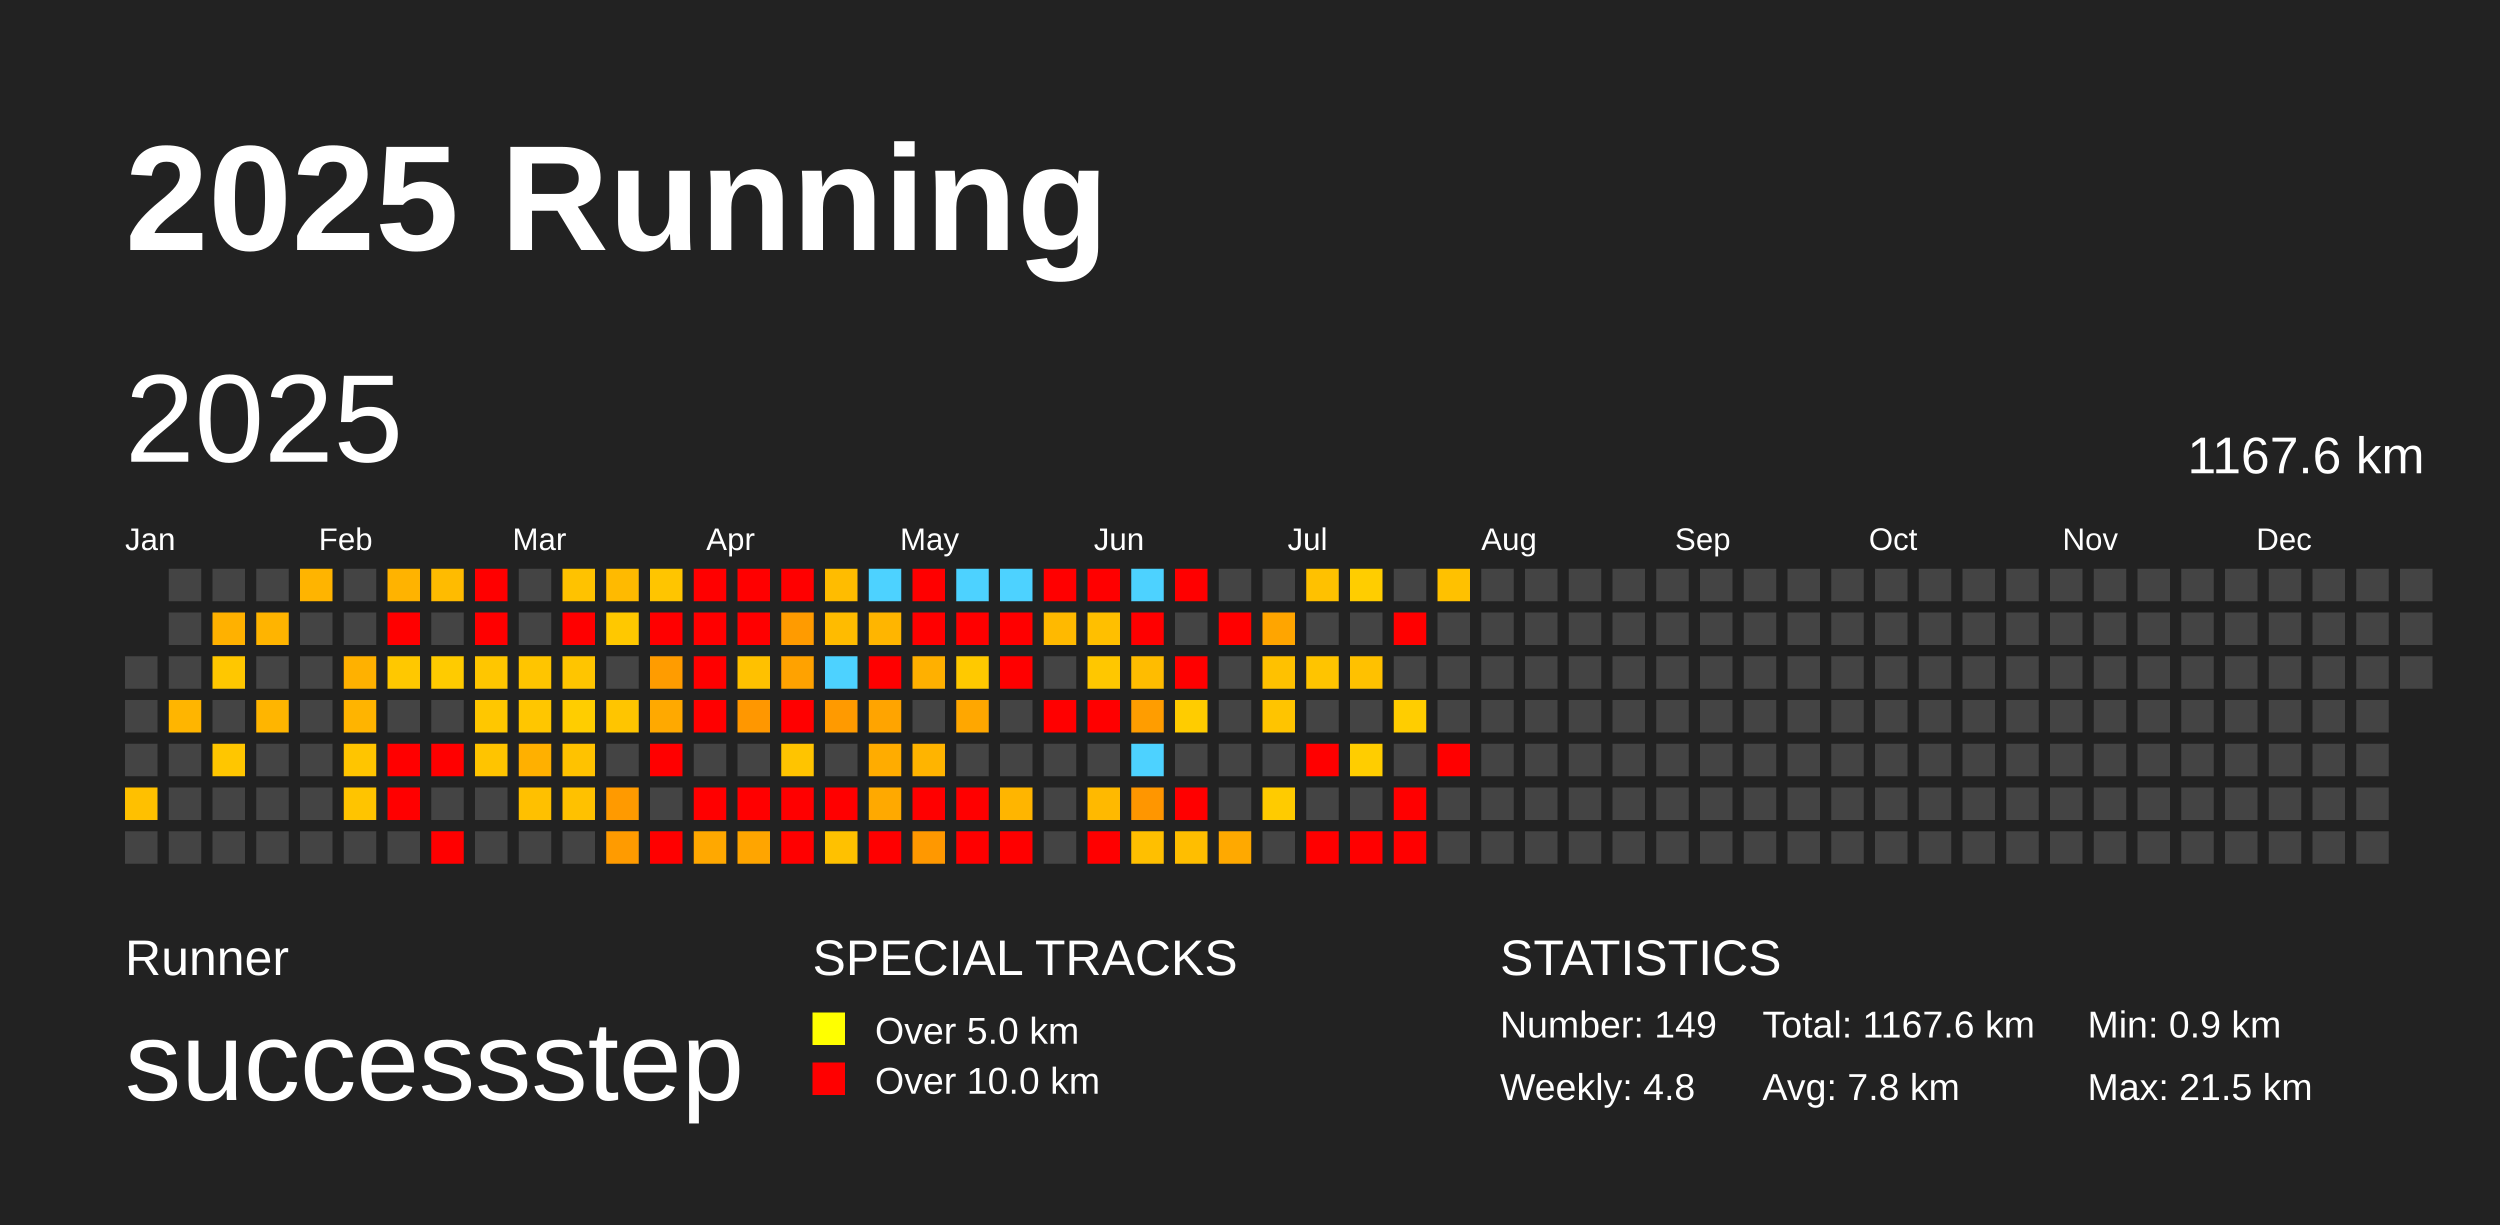
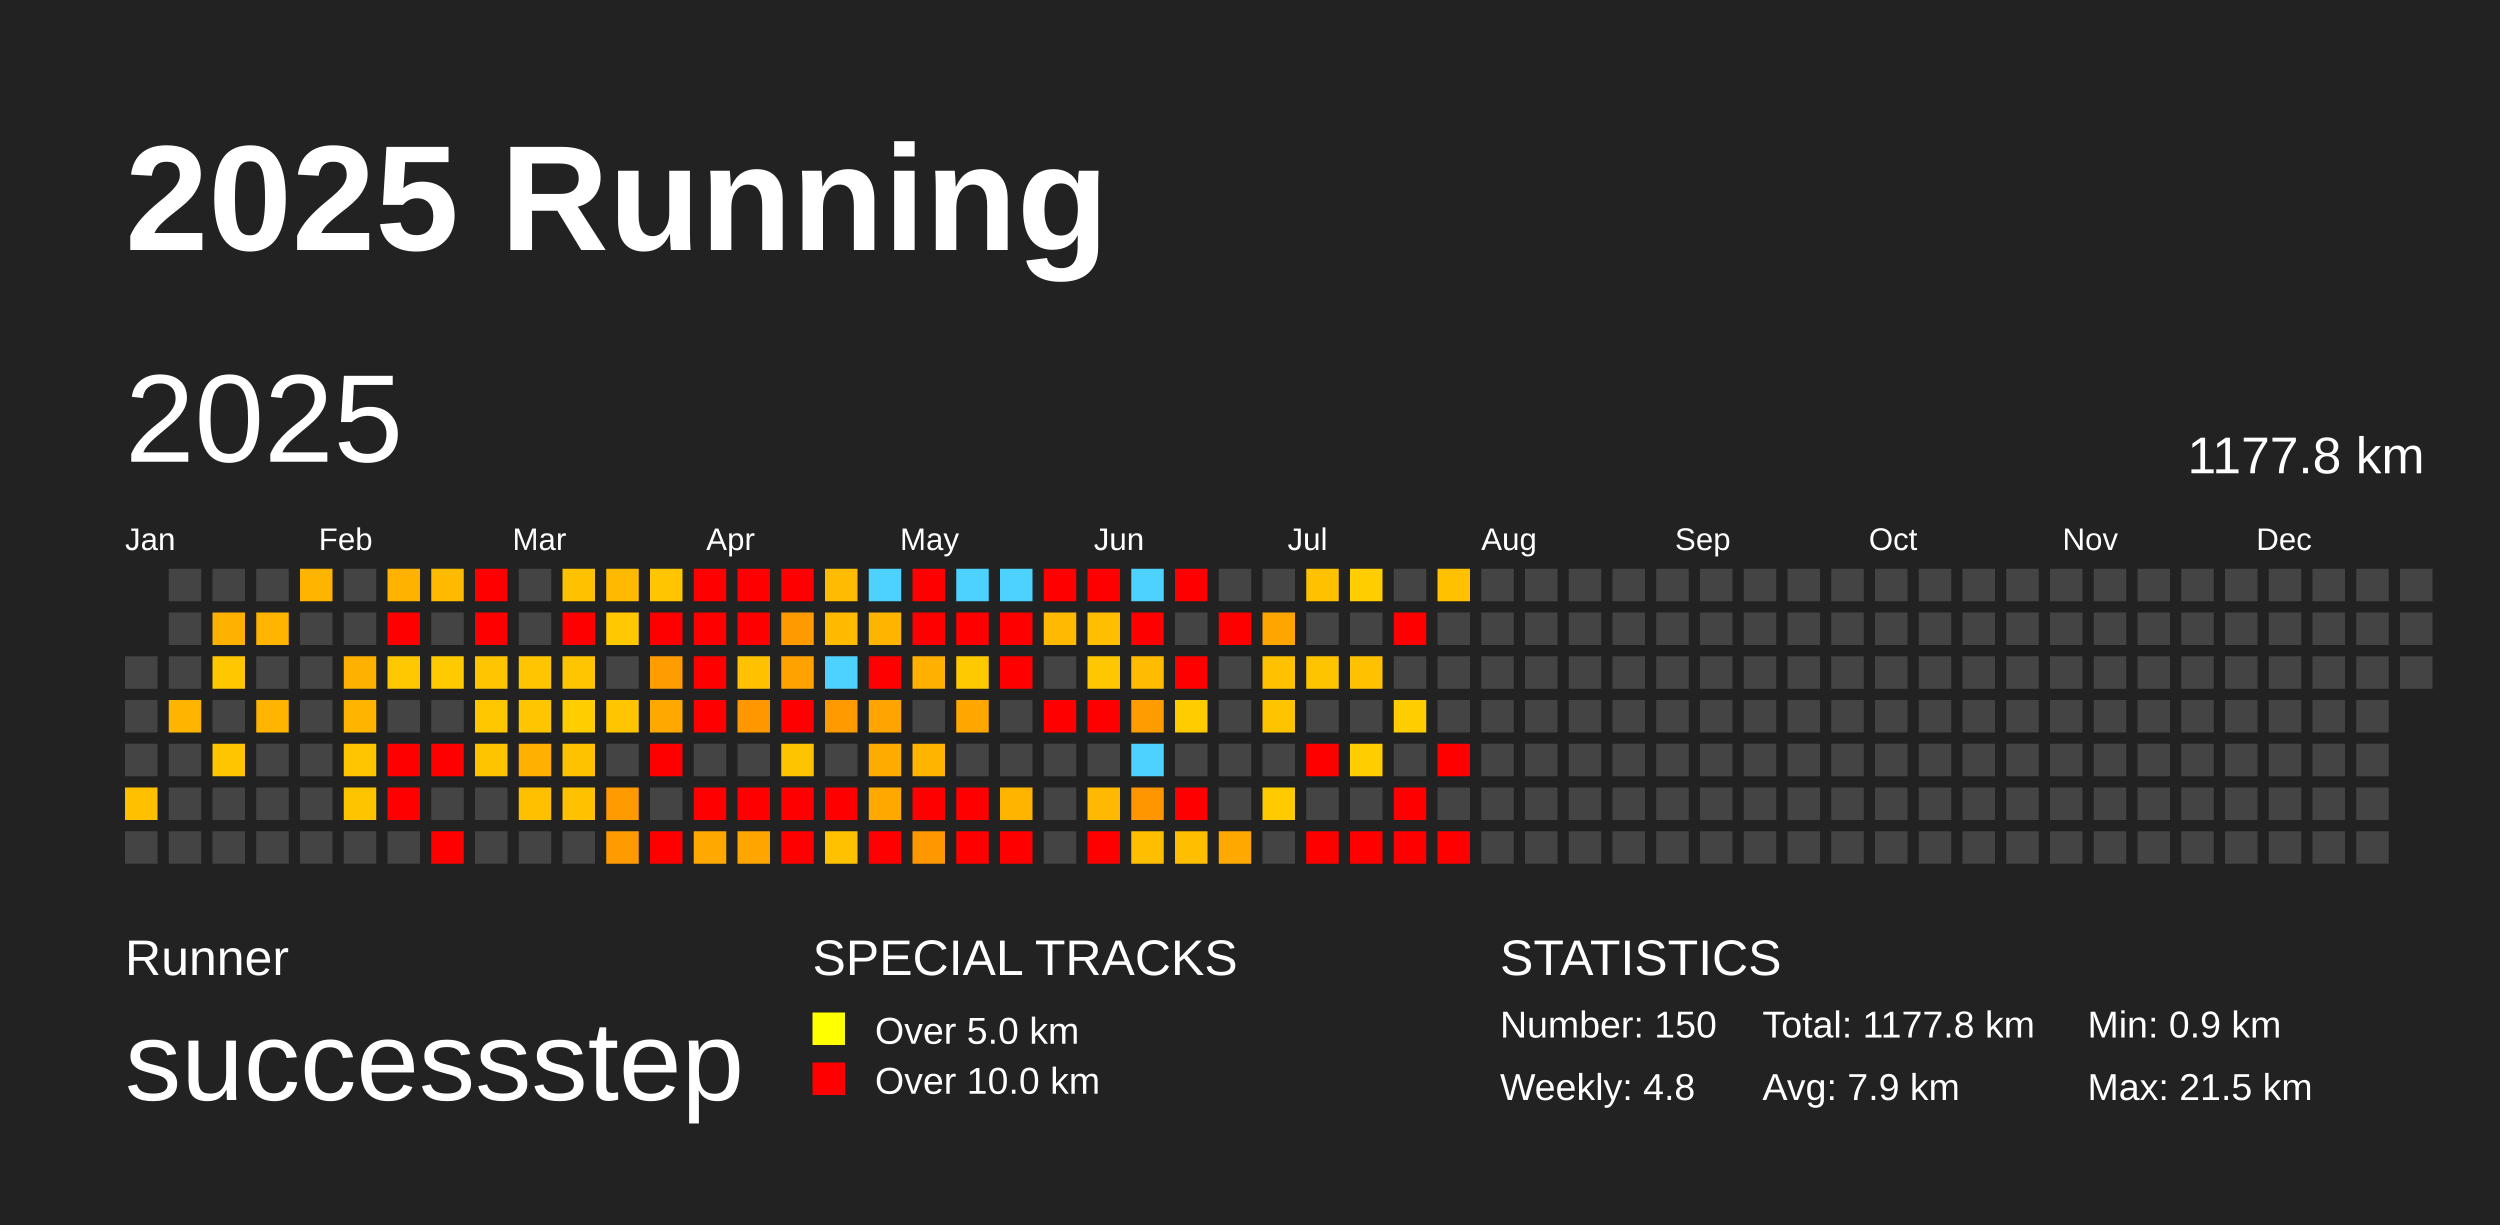
<svg xmlns="http://www.w3.org/2000/svg" baseProfile="full" height="98mm" version="1.1" viewBox="0,0,200,98" width="200mm">
  <defs />
  <rect fill="#222222" height="98" width="200" x="0" y="0" />
  <text fill="#FFFFFF" style="font-size:12px; font-family:Arial; font-weight:bold;" x="10" y="20">2025 Running</text>
  <text fill="#FFFFFF" style="font-size:4px; font-family:Arial" x="10" y="78">Runner</text>
  <text fill="#FFFFFF" style="font-size:9px; font-family:Arial" x="10" y="88">successstep</text>
  <text fill="#FFFFFF" style="font-size:4px; font-family:Arial" x="65" y="78">SPECIAL TRACKS</text>
  <rect fill="yellow" height="2.6" width="2.6" x="65" y="81" />
  <text fill="#FFFFFF" style="font-size:3px; font-family:Arial" x="70" y="83.5">Over 5.0 km</text>
  <rect fill="red" height="2.6" width="2.6" x="65" y="85" />
  <text fill="#FFFFFF" style="font-size:3px; font-family:Arial" x="70" y="87.5">Over 10.0 km</text>
  <text fill="#FFFFFF" style="font-size:4px; font-family:Arial" x="120" y="78">STATISTICS</text>
-   <text fill="#FFFFFF" style="font-size:3px; font-family:Arial" x="120" y="83">Number: 149</text>
+   <text fill="#FFFFFF" style="font-size:3px; font-family:Arial" x="120" y="83">Number: 150</text>
  <text fill="#FFFFFF" style="font-size:3px; font-family:Arial" x="120" y="88">Weekly: 4.8</text>
-   <text fill="#FFFFFF" style="font-size:3px; font-family:Arial" x="141" y="83">Total: 1167.6 km</text>
-   <text fill="#FFFFFF" style="font-size:3px; font-family:Arial" x="141" y="88">Avg: 7.8 km</text>
+   <text fill="#FFFFFF" style="font-size:3px; font-family:Arial" x="141" y="83">Total: 1177.8 km</text>
+   <text fill="#FFFFFF" style="font-size:3px; font-family:Arial" x="141" y="88">Avg: 7.9 km</text>
  <text fill="#FFFFFF" style="font-size:3px; font-family:Arial" x="167" y="83">Min: 0.9 km</text>
  <text fill="#FFFFFF" style="font-size:3px; font-family:Arial" x="167" y="88">Max: 21.5 km</text>
  <text dominant-baseline="hanging" fill="#FFFFFF" style="font-size:10.0px; font-family:Arial;" x="10" y="30">2025</text>
-   <text dominant-baseline="hanging" fill="#FFFFFF" style="font-size:4.125px; font-family:Arial;" x="175" y="35">1167.6 km</text>
+   <text dominant-baseline="hanging" fill="#FFFFFF" style="font-size:4.125px; font-family:Arial;" x="175" y="35">1177.8 km</text>
  <text fill="#FFFFFF" style="font-size:2.5px; font-family:Arial" x="10.0" y="44">Jan</text>
  <text fill="#FFFFFF" style="font-size:2.5px; font-family:Arial" x="25.5" y="44">Feb</text>
  <text fill="#FFFFFF" style="font-size:2.5px; font-family:Arial" x="41.0" y="44">Mar</text>
  <text fill="#FFFFFF" style="font-size:2.5px; font-family:Arial" x="56.5" y="44">Apr</text>
  <text fill="#FFFFFF" style="font-size:2.5px; font-family:Arial" x="72.0" y="44">May</text>
  <text fill="#FFFFFF" style="font-size:2.5px; font-family:Arial" x="87.5" y="44">Jun</text>
  <text fill="#FFFFFF" style="font-size:2.5px; font-family:Arial" x="103.0" y="44">Jul</text>
  <text fill="#FFFFFF" style="font-size:2.5px; font-family:Arial" x="118.5" y="44">Aug</text>
  <text fill="#FFFFFF" style="font-size:2.5px; font-family:Arial" x="134.0" y="44">Sep</text>
  <text fill="#FFFFFF" style="font-size:2.5px; font-family:Arial" x="149.5" y="44">Oct</text>
  <text fill="#FFFFFF" style="font-size:2.5px; font-family:Arial" x="165.0" y="44">Nov</text>
  <text fill="#FFFFFF" style="font-size:2.5px; font-family:Arial" x="180.5" y="44">Dec</text>
  <rect fill="#444444" height="2.6" width="2.6" x="10.0" y="52.5" />
  <rect fill="#444444" height="2.6" width="2.6" x="10.0" y="56.0" />
  <rect fill="#444444" height="2.6" width="2.6" x="10.0" y="59.5" />
  <rect fill="#ffc000" height="2.6" width="2.6" x="10.0" y="63.0" />
  <rect fill="#444444" height="2.6" width="2.6" x="10.0" y="66.5" />
  <rect fill="#444444" height="2.6" width="2.6" x="13.5" y="45.5" />
  <rect fill="#444444" height="2.6" width="2.6" x="13.5" y="49.0" />
  <rect fill="#444444" height="2.6" width="2.6" x="13.5" y="52.5" />
  <rect fill="#ffb500" height="2.6" width="2.6" x="13.5" y="56.0" />
  <rect fill="#444444" height="2.6" width="2.6" x="13.5" y="59.5" />
  <rect fill="#444444" height="2.6" width="2.6" x="13.5" y="63.0" />
  <rect fill="#444444" height="2.6" width="2.6" x="13.5" y="66.5" />
  <rect fill="#444444" height="2.6" width="2.6" x="17.0" y="45.5" />
  <rect fill="#ffb100" height="2.6" width="2.6" x="17.0" y="49.0" />
  <rect fill="#ffc700" height="2.6" width="2.6" x="17.0" y="52.5" />
  <rect fill="#444444" height="2.6" width="2.6" x="17.0" y="56.0" />
  <rect fill="#ffc600" height="2.6" width="2.6" x="17.0" y="59.5" />
  <rect fill="#444444" height="2.6" width="2.6" x="17.0" y="63.0" />
  <rect fill="#444444" height="2.6" width="2.6" x="17.0" y="66.5" />
  <rect fill="#444444" height="2.6" width="2.6" x="20.5" y="45.5" />
  <rect fill="#ffb400" height="2.6" width="2.6" x="20.5" y="49.0" />
  <rect fill="#444444" height="2.6" width="2.6" x="20.5" y="52.5" />
  <rect fill="#ffb500" height="2.6" width="2.6" x="20.5" y="56.0" />
  <rect fill="#444444" height="2.6" width="2.6" x="20.5" y="59.5" />
  <rect fill="#444444" height="2.6" width="2.6" x="20.5" y="63.0" />
  <rect fill="#444444" height="2.6" width="2.6" x="20.5" y="66.5" />
  <rect fill="#ffb400" height="2.6" width="2.6" x="24.0" y="45.5" />
  <rect fill="#444444" height="2.6" width="2.6" x="24.0" y="49.0" />
  <rect fill="#444444" height="2.6" width="2.6" x="24.0" y="52.5" />
  <rect fill="#444444" height="2.6" width="2.6" x="24.0" y="56.0" />
  <rect fill="#444444" height="2.6" width="2.6" x="24.0" y="59.5" />
  <rect fill="#444444" height="2.6" width="2.6" x="24.0" y="63.0" />
  <rect fill="#444444" height="2.6" width="2.6" x="24.0" y="66.5" />
  <rect fill="#444444" height="2.6" width="2.6" x="27.5" y="45.5" />
  <rect fill="#444444" height="2.6" width="2.6" x="27.5" y="49.0" />
  <rect fill="#ffb100" height="2.6" width="2.6" x="27.5" y="52.5" />
  <rect fill="#ffb400" height="2.6" width="2.6" x="27.5" y="56.0" />
  <rect fill="#ffc500" height="2.6" width="2.6" x="27.5" y="59.5" />
  <rect fill="#ffc400" height="2.6" width="2.6" x="27.5" y="63.0" />
  <rect fill="#444444" height="2.6" width="2.6" x="27.5" y="66.5" />
  <rect fill="#ffb300" height="2.6" width="2.6" x="31.0" y="45.5" />
  <rect fill="red" height="2.6" width="2.6" x="31.0" y="49.0" />
  <rect fill="#ffc800" height="2.6" width="2.6" x="31.0" y="52.5" />
  <rect fill="#444444" height="2.6" width="2.6" x="31.0" y="56.0" />
  <rect fill="red" height="2.6" width="2.6" x="31.0" y="59.5" />
  <rect fill="red" height="2.6" width="2.6" x="31.0" y="63.0" />
  <rect fill="#444444" height="2.6" width="2.6" x="31.0" y="66.5" />
  <rect fill="#ffbb00" height="2.6" width="2.6" x="34.5" y="45.5" />
  <rect fill="#444444" height="2.6" width="2.6" x="34.5" y="49.0" />
  <rect fill="#ffcb00" height="2.6" width="2.6" x="34.5" y="52.5" />
  <rect fill="#444444" height="2.6" width="2.6" x="34.5" y="56.0" />
  <rect fill="red" height="2.6" width="2.6" x="34.5" y="59.5" />
  <rect fill="#444444" height="2.6" width="2.6" x="34.5" y="63.0" />
  <rect fill="red" height="2.6" width="2.6" x="34.5" y="66.5" />
  <rect fill="red" height="2.6" width="2.6" x="38.0" y="45.5" />
  <rect fill="red" height="2.6" width="2.6" x="38.0" y="49.0" />
  <rect fill="#ffc600" height="2.6" width="2.6" x="38.0" y="52.5" />
  <rect fill="#ffc700" height="2.6" width="2.6" x="38.0" y="56.0" />
  <rect fill="#ffc400" height="2.6" width="2.6" x="38.0" y="59.5" />
  <rect fill="#444444" height="2.6" width="2.6" x="38.0" y="63.0" />
  <rect fill="#444444" height="2.6" width="2.6" x="38.0" y="66.5" />
  <rect fill="#444444" height="2.6" width="2.6" x="41.5" y="45.5" />
  <rect fill="#444444" height="2.6" width="2.6" x="41.5" y="49.0" />
  <rect fill="#ffc500" height="2.6" width="2.6" x="41.5" y="52.5" />
  <rect fill="#ffc600" height="2.6" width="2.6" x="41.5" y="56.0" />
  <rect fill="#ffb000" height="2.6" width="2.6" x="41.5" y="59.5" />
  <rect fill="#ffc000" height="2.6" width="2.6" x="41.5" y="63.0" />
  <rect fill="#444444" height="2.6" width="2.6" x="41.5" y="66.5" />
  <rect fill="#ffc200" height="2.6" width="2.6" x="45.0" y="45.5" />
  <rect fill="red" height="2.6" width="2.6" x="45.0" y="49.0" />
  <rect fill="#ffc500" height="2.6" width="2.6" x="45.0" y="52.5" />
  <rect fill="#ffcd00" height="2.6" width="2.6" x="45.0" y="56.0" />
  <rect fill="#ffc200" height="2.6" width="2.6" x="45.0" y="59.5" />
  <rect fill="#ffc100" height="2.6" width="2.6" x="45.0" y="63.0" />
  <rect fill="#444444" height="2.6" width="2.6" x="45.0" y="66.5" />
  <rect fill="#ffba00" height="2.6" width="2.6" x="48.5" y="45.5" />
  <rect fill="#ffc800" height="2.6" width="2.6" x="48.5" y="49.0" />
  <rect fill="#444444" height="2.6" width="2.6" x="48.5" y="52.5" />
  <rect fill="#ffc500" height="2.6" width="2.6" x="48.5" y="56.0" />
  <rect fill="#444444" height="2.6" width="2.6" x="48.5" y="59.5" />
  <rect fill="#ff9a00" height="2.6" width="2.6" x="48.5" y="63.0" />
  <rect fill="#ff9b00" height="2.6" width="2.6" x="48.5" y="66.5" />
  <rect fill="#ffc500" height="2.6" width="2.6" x="52.0" y="45.5" />
  <rect fill="red" height="2.6" width="2.6" x="52.0" y="49.0" />
  <rect fill="#ff9c00" height="2.6" width="2.6" x="52.0" y="52.5" />
  <rect fill="#ffa900" height="2.6" width="2.6" x="52.0" y="56.0" />
  <rect fill="red" height="2.6" width="2.6" x="52.0" y="59.5" />
  <rect fill="#444444" height="2.6" width="2.6" x="52.0" y="63.0" />
  <rect fill="red" height="2.6" width="2.6" x="52.0" y="66.5" />
  <rect fill="red" height="2.6" width="2.6" x="55.5" y="45.5" />
  <rect fill="red" height="2.6" width="2.6" x="55.5" y="49.0" />
  <rect fill="red" height="2.6" width="2.6" x="55.5" y="52.5" />
  <rect fill="red" height="2.6" width="2.6" x="55.5" y="56.0" />
  <rect fill="#444444" height="2.6" width="2.6" x="55.5" y="59.5" />
  <rect fill="red" height="2.6" width="2.6" x="55.5" y="63.0" />
  <rect fill="#ffa800" height="2.6" width="2.6" x="55.5" y="66.5" />
  <rect fill="red" height="2.6" width="2.6" x="59.0" y="45.5" />
  <rect fill="red" height="2.6" width="2.6" x="59.0" y="49.0" />
  <rect fill="#ffc100" height="2.6" width="2.6" x="59.0" y="52.5" />
  <rect fill="#ff9700" height="2.6" width="2.6" x="59.0" y="56.0" />
  <rect fill="#444444" height="2.6" width="2.6" x="59.0" y="59.5" />
  <rect fill="red" height="2.6" width="2.6" x="59.0" y="63.0" />
  <rect fill="#ffa500" height="2.6" width="2.6" x="59.0" y="66.5" />
  <rect fill="red" height="2.6" width="2.6" x="62.5" y="45.5" />
  <rect fill="#ff9b00" height="2.6" width="2.6" x="62.5" y="49.0" />
  <rect fill="#ffa200" height="2.6" width="2.6" x="62.5" y="52.5" />
  <rect fill="red" height="2.6" width="2.6" x="62.5" y="56.0" />
  <rect fill="#ffc400" height="2.6" width="2.6" x="62.5" y="59.5" />
  <rect fill="red" height="2.6" width="2.6" x="62.5" y="63.0" />
  <rect fill="red" height="2.6" width="2.6" x="62.5" y="66.5" />
  <rect fill="#ffbc00" height="2.6" width="2.6" x="66.0" y="45.5" />
  <rect fill="#ffbb00" height="2.6" width="2.6" x="66.0" y="49.0" />
  <rect fill="#4dd2ff" height="2.6" width="2.6" x="66.0" y="52.5" />
  <rect fill="#ff9a00" height="2.6" width="2.6" x="66.0" y="56.0" />
  <rect fill="#444444" height="2.6" width="2.6" x="66.0" y="59.5" />
  <rect fill="red" height="2.6" width="2.6" x="66.0" y="63.0" />
  <rect fill="#ffc100" height="2.6" width="2.6" x="66.0" y="66.5" />
  <rect fill="#4dd2ff" height="2.6" width="2.6" x="69.5" y="45.5" />
  <rect fill="#ffb500" height="2.6" width="2.6" x="69.5" y="49.0" />
  <rect fill="red" height="2.6" width="2.6" x="69.5" y="52.5" />
  <rect fill="#ffa400" height="2.6" width="2.6" x="69.5" y="56.0" />
  <rect fill="#ffac00" height="2.6" width="2.6" x="69.5" y="59.5" />
  <rect fill="#ffa900" height="2.6" width="2.6" x="69.5" y="63.0" />
  <rect fill="red" height="2.6" width="2.6" x="69.5" y="66.5" />
  <rect fill="red" height="2.6" width="2.6" x="73.0" y="45.5" />
  <rect fill="red" height="2.6" width="2.6" x="73.0" y="49.0" />
  <rect fill="#ffb000" height="2.6" width="2.6" x="73.0" y="52.5" />
  <rect fill="#444444" height="2.6" width="2.6" x="73.0" y="56.0" />
  <rect fill="#ffb400" height="2.6" width="2.6" x="73.0" y="59.5" />
  <rect fill="red" height="2.6" width="2.6" x="73.0" y="63.0" />
  <rect fill="#ff9800" height="2.6" width="2.6" x="73.0" y="66.5" />
  <rect fill="#4dd2ff" height="2.6" width="2.6" x="76.5" y="45.5" />
  <rect fill="red" height="2.6" width="2.6" x="76.5" y="49.0" />
  <rect fill="#ffc900" height="2.6" width="2.6" x="76.5" y="52.5" />
  <rect fill="#ffa700" height="2.6" width="2.6" x="76.5" y="56.0" />
  <rect fill="#444444" height="2.6" width="2.6" x="76.5" y="59.5" />
  <rect fill="red" height="2.6" width="2.6" x="76.5" y="63.0" />
  <rect fill="red" height="2.6" width="2.6" x="76.5" y="66.5" />
  <rect fill="#4dd2ff" height="2.6" width="2.6" x="80.0" y="45.5" />
  <rect fill="red" height="2.6" width="2.6" x="80.0" y="49.0" />
  <rect fill="red" height="2.6" width="2.6" x="80.0" y="52.5" />
  <rect fill="#444444" height="2.6" width="2.6" x="80.0" y="56.0" />
  <rect fill="#444444" height="2.6" width="2.6" x="80.0" y="59.5" />
  <rect fill="#ffb500" height="2.6" width="2.6" x="80.0" y="63.0" />
  <rect fill="red" height="2.6" width="2.6" x="80.0" y="66.5" />
  <rect fill="red" height="2.6" width="2.6" x="83.5" y="45.5" />
  <rect fill="#ffb900" height="2.6" width="2.6" x="83.5" y="49.0" />
  <rect fill="#444444" height="2.6" width="2.6" x="83.5" y="52.5" />
  <rect fill="red" height="2.6" width="2.6" x="83.5" y="56.0" />
  <rect fill="#444444" height="2.6" width="2.6" x="83.5" y="59.5" />
  <rect fill="#444444" height="2.6" width="2.6" x="83.5" y="63.0" />
  <rect fill="#444444" height="2.6" width="2.6" x="83.5" y="66.5" />
  <rect fill="red" height="2.6" width="2.6" x="87.0" y="45.5" />
  <rect fill="#ffbf00" height="2.6" width="2.6" x="87.0" y="49.0" />
  <rect fill="#ffc700" height="2.6" width="2.6" x="87.0" y="52.5" />
  <rect fill="red" height="2.6" width="2.6" x="87.0" y="56.0" />
  <rect fill="#444444" height="2.6" width="2.6" x="87.0" y="59.5" />
  <rect fill="#ffb900" height="2.6" width="2.6" x="87.0" y="63.0" />
  <rect fill="red" height="2.6" width="2.6" x="87.0" y="66.5" />
  <rect fill="#4dd2ff" height="2.6" width="2.6" x="90.5" y="45.5" />
  <rect fill="red" height="2.6" width="2.6" x="90.5" y="49.0" />
  <rect fill="#ffbc00" height="2.6" width="2.6" x="90.5" y="52.5" />
  <rect fill="#ff9d00" height="2.6" width="2.6" x="90.5" y="56.0" />
  <rect fill="#4dd2ff" height="2.6" width="2.6" x="90.5" y="59.5" />
  <rect fill="#ff9600" height="2.6" width="2.6" x="90.5" y="63.0" />
  <rect fill="#ffbf00" height="2.6" width="2.6" x="90.5" y="66.5" />
  <rect fill="red" height="2.6" width="2.6" x="94.0" y="45.5" />
  <rect fill="#444444" height="2.6" width="2.6" x="94.0" y="49.0" />
  <rect fill="red" height="2.6" width="2.6" x="94.0" y="52.5" />
  <rect fill="#ffcc00" height="2.6" width="2.6" x="94.0" y="56.0" />
  <rect fill="#444444" height="2.6" width="2.6" x="94.0" y="59.5" />
  <rect fill="red" height="2.6" width="2.6" x="94.0" y="63.0" />
  <rect fill="#ffbe00" height="2.6" width="2.6" x="94.0" y="66.5" />
  <rect fill="#444444" height="2.6" width="2.6" x="97.5" y="45.5" />
  <rect fill="red" height="2.6" width="2.6" x="97.5" y="49.0" />
  <rect fill="#444444" height="2.6" width="2.6" x="97.5" y="52.5" />
  <rect fill="#444444" height="2.6" width="2.6" x="97.5" y="56.0" />
  <rect fill="#444444" height="2.6" width="2.6" x="97.5" y="59.5" />
  <rect fill="#444444" height="2.6" width="2.6" x="97.5" y="63.0" />
  <rect fill="#ffa900" height="2.6" width="2.6" x="97.5" y="66.5" />
  <rect fill="#444444" height="2.6" width="2.6" x="101.0" y="45.5" />
  <rect fill="#ffa500" height="2.6" width="2.6" x="101.0" y="49.0" />
  <rect fill="#ffc100" height="2.6" width="2.6" x="101.0" y="52.5" />
  <rect fill="#ffc400" height="2.6" width="2.6" x="101.0" y="56.0" />
  <rect fill="#444444" height="2.6" width="2.6" x="101.0" y="59.5" />
  <rect fill="#ffcb00" height="2.6" width="2.6" x="101.0" y="63.0" />
  <rect fill="#444444" height="2.6" width="2.6" x="101.0" y="66.5" />
  <rect fill="#ffc100" height="2.6" width="2.6" x="104.5" y="45.5" />
  <rect fill="#444444" height="2.6" width="2.6" x="104.5" y="49.0" />
  <rect fill="#ffc400" height="2.6" width="2.6" x="104.5" y="52.5" />
  <rect fill="#444444" height="2.6" width="2.6" x="104.5" y="56.0" />
  <rect fill="red" height="2.6" width="2.6" x="104.5" y="59.5" />
  <rect fill="#444444" height="2.6" width="2.6" x="104.5" y="63.0" />
  <rect fill="red" height="2.6" width="2.6" x="104.5" y="66.5" />
  <rect fill="#ffcd00" height="2.6" width="2.6" x="108.0" y="45.5" />
  <rect fill="#444444" height="2.6" width="2.6" x="108.0" y="49.0" />
  <rect fill="#ffc100" height="2.6" width="2.6" x="108.0" y="52.5" />
  <rect fill="#444444" height="2.6" width="2.6" x="108.0" y="56.0" />
  <rect fill="#ffcd00" height="2.6" width="2.6" x="108.0" y="59.5" />
  <rect fill="#444444" height="2.6" width="2.6" x="108.0" y="63.0" />
  <rect fill="red" height="2.6" width="2.6" x="108.0" y="66.5" />
  <rect fill="#444444" height="2.6" width="2.6" x="111.5" y="45.5" />
  <rect fill="red" height="2.6" width="2.6" x="111.5" y="49.0" />
  <rect fill="#444444" height="2.6" width="2.6" x="111.5" y="52.5" />
  <rect fill="#ffcd00" height="2.6" width="2.6" x="111.5" y="56.0" />
  <rect fill="#444444" height="2.6" width="2.6" x="111.5" y="59.5" />
  <rect fill="red" height="2.6" width="2.6" x="111.5" y="63.0" />
  <rect fill="red" height="2.6" width="2.6" x="111.5" y="66.5" />
  <rect fill="#ffc100" height="2.6" width="2.6" x="115.0" y="45.5" />
  <rect fill="#444444" height="2.6" width="2.6" x="115.0" y="49.0" />
  <rect fill="#444444" height="2.6" width="2.6" x="115.0" y="52.5" />
  <rect fill="#444444" height="2.6" width="2.6" x="115.0" y="56.0" />
  <rect fill="red" height="2.6" width="2.6" x="115.0" y="59.5" />
  <rect fill="#444444" height="2.6" width="2.6" x="115.0" y="63.0" />
-   <rect fill="#444444" height="2.6" width="2.6" x="115.0" y="66.5" />
+   <rect fill="red" height="2.6" width="2.6" x="115.0" y="66.5" />
  <rect fill="#444444" height="2.6" width="2.6" x="118.5" y="45.5" />
  <rect fill="#444444" height="2.6" width="2.6" x="118.5" y="49.0" />
  <rect fill="#444444" height="2.6" width="2.6" x="118.5" y="52.5" />
  <rect fill="#444444" height="2.6" width="2.6" x="118.5" y="56.0" />
  <rect fill="#444444" height="2.6" width="2.6" x="118.5" y="59.5" />
  <rect fill="#444444" height="2.6" width="2.6" x="118.5" y="63.0" />
  <rect fill="#444444" height="2.6" width="2.6" x="118.5" y="66.5" />
  <rect fill="#444444" height="2.6" width="2.6" x="122.0" y="45.5" />
  <rect fill="#444444" height="2.6" width="2.6" x="122.0" y="49.0" />
  <rect fill="#444444" height="2.6" width="2.6" x="122.0" y="52.5" />
  <rect fill="#444444" height="2.6" width="2.6" x="122.0" y="56.0" />
  <rect fill="#444444" height="2.6" width="2.6" x="122.0" y="59.5" />
  <rect fill="#444444" height="2.6" width="2.6" x="122.0" y="63.0" />
  <rect fill="#444444" height="2.6" width="2.6" x="122.0" y="66.5" />
  <rect fill="#444444" height="2.6" width="2.6" x="125.5" y="45.5" />
  <rect fill="#444444" height="2.6" width="2.6" x="125.5" y="49.0" />
  <rect fill="#444444" height="2.6" width="2.6" x="125.5" y="52.5" />
  <rect fill="#444444" height="2.6" width="2.6" x="125.5" y="56.0" />
  <rect fill="#444444" height="2.6" width="2.6" x="125.5" y="59.5" />
  <rect fill="#444444" height="2.6" width="2.6" x="125.5" y="63.0" />
  <rect fill="#444444" height="2.6" width="2.6" x="125.5" y="66.5" />
  <rect fill="#444444" height="2.6" width="2.6" x="129.0" y="45.5" />
  <rect fill="#444444" height="2.6" width="2.6" x="129.0" y="49.0" />
  <rect fill="#444444" height="2.6" width="2.6" x="129.0" y="52.5" />
  <rect fill="#444444" height="2.6" width="2.6" x="129.0" y="56.0" />
  <rect fill="#444444" height="2.6" width="2.6" x="129.0" y="59.5" />
  <rect fill="#444444" height="2.6" width="2.6" x="129.0" y="63.0" />
  <rect fill="#444444" height="2.6" width="2.6" x="129.0" y="66.5" />
  <rect fill="#444444" height="2.6" width="2.6" x="132.5" y="45.5" />
  <rect fill="#444444" height="2.6" width="2.6" x="132.5" y="49.0" />
  <rect fill="#444444" height="2.6" width="2.6" x="132.5" y="52.5" />
  <rect fill="#444444" height="2.6" width="2.6" x="132.5" y="56.0" />
  <rect fill="#444444" height="2.6" width="2.6" x="132.5" y="59.5" />
  <rect fill="#444444" height="2.6" width="2.6" x="132.5" y="63.0" />
  <rect fill="#444444" height="2.6" width="2.6" x="132.5" y="66.5" />
  <rect fill="#444444" height="2.6" width="2.6" x="136.0" y="45.5" />
  <rect fill="#444444" height="2.6" width="2.6" x="136.0" y="49.0" />
  <rect fill="#444444" height="2.6" width="2.6" x="136.0" y="52.5" />
  <rect fill="#444444" height="2.6" width="2.6" x="136.0" y="56.0" />
  <rect fill="#444444" height="2.6" width="2.6" x="136.0" y="59.5" />
  <rect fill="#444444" height="2.6" width="2.6" x="136.0" y="63.0" />
  <rect fill="#444444" height="2.6" width="2.6" x="136.0" y="66.5" />
  <rect fill="#444444" height="2.6" width="2.6" x="139.5" y="45.5" />
  <rect fill="#444444" height="2.6" width="2.6" x="139.5" y="49.0" />
  <rect fill="#444444" height="2.6" width="2.6" x="139.5" y="52.5" />
  <rect fill="#444444" height="2.6" width="2.6" x="139.5" y="56.0" />
  <rect fill="#444444" height="2.6" width="2.6" x="139.5" y="59.5" />
  <rect fill="#444444" height="2.6" width="2.6" x="139.5" y="63.0" />
  <rect fill="#444444" height="2.6" width="2.6" x="139.5" y="66.5" />
  <rect fill="#444444" height="2.6" width="2.6" x="143.0" y="45.5" />
  <rect fill="#444444" height="2.6" width="2.6" x="143.0" y="49.0" />
  <rect fill="#444444" height="2.6" width="2.6" x="143.0" y="52.5" />
  <rect fill="#444444" height="2.6" width="2.6" x="143.0" y="56.0" />
  <rect fill="#444444" height="2.6" width="2.6" x="143.0" y="59.5" />
  <rect fill="#444444" height="2.6" width="2.6" x="143.0" y="63.0" />
  <rect fill="#444444" height="2.6" width="2.6" x="143.0" y="66.5" />
  <rect fill="#444444" height="2.6" width="2.6" x="146.5" y="45.5" />
  <rect fill="#444444" height="2.6" width="2.6" x="146.5" y="49.0" />
  <rect fill="#444444" height="2.6" width="2.6" x="146.5" y="52.5" />
  <rect fill="#444444" height="2.6" width="2.6" x="146.5" y="56.0" />
  <rect fill="#444444" height="2.6" width="2.6" x="146.5" y="59.5" />
  <rect fill="#444444" height="2.6" width="2.6" x="146.5" y="63.0" />
  <rect fill="#444444" height="2.6" width="2.6" x="146.5" y="66.5" />
  <rect fill="#444444" height="2.6" width="2.6" x="150.0" y="45.5" />
  <rect fill="#444444" height="2.6" width="2.6" x="150.0" y="49.0" />
  <rect fill="#444444" height="2.6" width="2.6" x="150.0" y="52.5" />
  <rect fill="#444444" height="2.6" width="2.6" x="150.0" y="56.0" />
  <rect fill="#444444" height="2.6" width="2.6" x="150.0" y="59.5" />
  <rect fill="#444444" height="2.6" width="2.6" x="150.0" y="63.0" />
  <rect fill="#444444" height="2.6" width="2.6" x="150.0" y="66.5" />
  <rect fill="#444444" height="2.6" width="2.6" x="153.5" y="45.5" />
  <rect fill="#444444" height="2.6" width="2.6" x="153.5" y="49.0" />
  <rect fill="#444444" height="2.6" width="2.6" x="153.5" y="52.5" />
  <rect fill="#444444" height="2.6" width="2.6" x="153.5" y="56.0" />
  <rect fill="#444444" height="2.6" width="2.6" x="153.5" y="59.5" />
  <rect fill="#444444" height="2.6" width="2.6" x="153.5" y="63.0" />
  <rect fill="#444444" height="2.6" width="2.6" x="153.5" y="66.5" />
  <rect fill="#444444" height="2.6" width="2.6" x="157.0" y="45.5" />
  <rect fill="#444444" height="2.6" width="2.6" x="157.0" y="49.0" />
  <rect fill="#444444" height="2.6" width="2.6" x="157.0" y="52.5" />
  <rect fill="#444444" height="2.6" width="2.6" x="157.0" y="56.0" />
  <rect fill="#444444" height="2.6" width="2.6" x="157.0" y="59.5" />
  <rect fill="#444444" height="2.6" width="2.6" x="157.0" y="63.0" />
  <rect fill="#444444" height="2.6" width="2.6" x="157.0" y="66.5" />
  <rect fill="#444444" height="2.6" width="2.6" x="160.5" y="45.5" />
  <rect fill="#444444" height="2.6" width="2.6" x="160.5" y="49.0" />
  <rect fill="#444444" height="2.6" width="2.6" x="160.5" y="52.5" />
  <rect fill="#444444" height="2.6" width="2.6" x="160.5" y="56.0" />
  <rect fill="#444444" height="2.6" width="2.6" x="160.5" y="59.5" />
  <rect fill="#444444" height="2.6" width="2.6" x="160.5" y="63.0" />
  <rect fill="#444444" height="2.6" width="2.6" x="160.5" y="66.5" />
  <rect fill="#444444" height="2.6" width="2.6" x="164.0" y="45.5" />
  <rect fill="#444444" height="2.6" width="2.6" x="164.0" y="49.0" />
  <rect fill="#444444" height="2.6" width="2.6" x="164.0" y="52.5" />
  <rect fill="#444444" height="2.6" width="2.6" x="164.0" y="56.0" />
  <rect fill="#444444" height="2.6" width="2.6" x="164.0" y="59.5" />
  <rect fill="#444444" height="2.6" width="2.6" x="164.0" y="63.0" />
  <rect fill="#444444" height="2.6" width="2.6" x="164.0" y="66.5" />
  <rect fill="#444444" height="2.6" width="2.6" x="167.5" y="45.5" />
  <rect fill="#444444" height="2.6" width="2.6" x="167.5" y="49.0" />
  <rect fill="#444444" height="2.6" width="2.6" x="167.5" y="52.5" />
  <rect fill="#444444" height="2.6" width="2.6" x="167.5" y="56.0" />
  <rect fill="#444444" height="2.6" width="2.6" x="167.5" y="59.5" />
  <rect fill="#444444" height="2.6" width="2.6" x="167.5" y="63.0" />
  <rect fill="#444444" height="2.6" width="2.6" x="167.5" y="66.5" />
  <rect fill="#444444" height="2.6" width="2.6" x="171.0" y="45.5" />
  <rect fill="#444444" height="2.6" width="2.6" x="171.0" y="49.0" />
  <rect fill="#444444" height="2.6" width="2.6" x="171.0" y="52.5" />
  <rect fill="#444444" height="2.6" width="2.6" x="171.0" y="56.0" />
  <rect fill="#444444" height="2.6" width="2.6" x="171.0" y="59.5" />
  <rect fill="#444444" height="2.6" width="2.6" x="171.0" y="63.0" />
  <rect fill="#444444" height="2.6" width="2.6" x="171.0" y="66.5" />
  <rect fill="#444444" height="2.6" width="2.6" x="174.5" y="45.5" />
  <rect fill="#444444" height="2.6" width="2.6" x="174.5" y="49.0" />
  <rect fill="#444444" height="2.6" width="2.6" x="174.5" y="52.5" />
  <rect fill="#444444" height="2.6" width="2.6" x="174.5" y="56.0" />
  <rect fill="#444444" height="2.6" width="2.6" x="174.5" y="59.5" />
  <rect fill="#444444" height="2.6" width="2.6" x="174.5" y="63.0" />
  <rect fill="#444444" height="2.6" width="2.6" x="174.5" y="66.5" />
  <rect fill="#444444" height="2.6" width="2.6" x="178.0" y="45.5" />
  <rect fill="#444444" height="2.6" width="2.6" x="178.0" y="49.0" />
  <rect fill="#444444" height="2.6" width="2.6" x="178.0" y="52.5" />
  <rect fill="#444444" height="2.6" width="2.6" x="178.0" y="56.0" />
  <rect fill="#444444" height="2.6" width="2.6" x="178.0" y="59.5" />
  <rect fill="#444444" height="2.6" width="2.6" x="178.0" y="63.0" />
  <rect fill="#444444" height="2.6" width="2.6" x="178.0" y="66.5" />
  <rect fill="#444444" height="2.6" width="2.6" x="181.5" y="45.5" />
  <rect fill="#444444" height="2.6" width="2.6" x="181.5" y="49.0" />
  <rect fill="#444444" height="2.6" width="2.6" x="181.5" y="52.5" />
  <rect fill="#444444" height="2.6" width="2.6" x="181.5" y="56.0" />
  <rect fill="#444444" height="2.6" width="2.6" x="181.5" y="59.5" />
  <rect fill="#444444" height="2.6" width="2.6" x="181.5" y="63.0" />
  <rect fill="#444444" height="2.6" width="2.6" x="181.5" y="66.5" />
  <rect fill="#444444" height="2.6" width="2.6" x="185.0" y="45.5" />
  <rect fill="#444444" height="2.6" width="2.6" x="185.0" y="49.0" />
  <rect fill="#444444" height="2.6" width="2.6" x="185.0" y="52.5" />
  <rect fill="#444444" height="2.6" width="2.6" x="185.0" y="56.0" />
  <rect fill="#444444" height="2.6" width="2.6" x="185.0" y="59.5" />
  <rect fill="#444444" height="2.6" width="2.6" x="185.0" y="63.0" />
  <rect fill="#444444" height="2.6" width="2.6" x="185.0" y="66.5" />
  <rect fill="#444444" height="2.6" width="2.6" x="188.5" y="45.5" />
  <rect fill="#444444" height="2.6" width="2.6" x="188.5" y="49.0" />
  <rect fill="#444444" height="2.6" width="2.6" x="188.5" y="52.5" />
  <rect fill="#444444" height="2.6" width="2.6" x="188.5" y="56.0" />
  <rect fill="#444444" height="2.6" width="2.6" x="188.5" y="59.5" />
  <rect fill="#444444" height="2.6" width="2.6" x="188.5" y="63.0" />
  <rect fill="#444444" height="2.6" width="2.6" x="188.5" y="66.5" />
  <rect fill="#444444" height="2.6" width="2.6" x="192.0" y="45.5" />
  <rect fill="#444444" height="2.6" width="2.6" x="192.0" y="49.0" />
  <rect fill="#444444" height="2.6" width="2.6" x="192.0" y="52.5" />
</svg>
